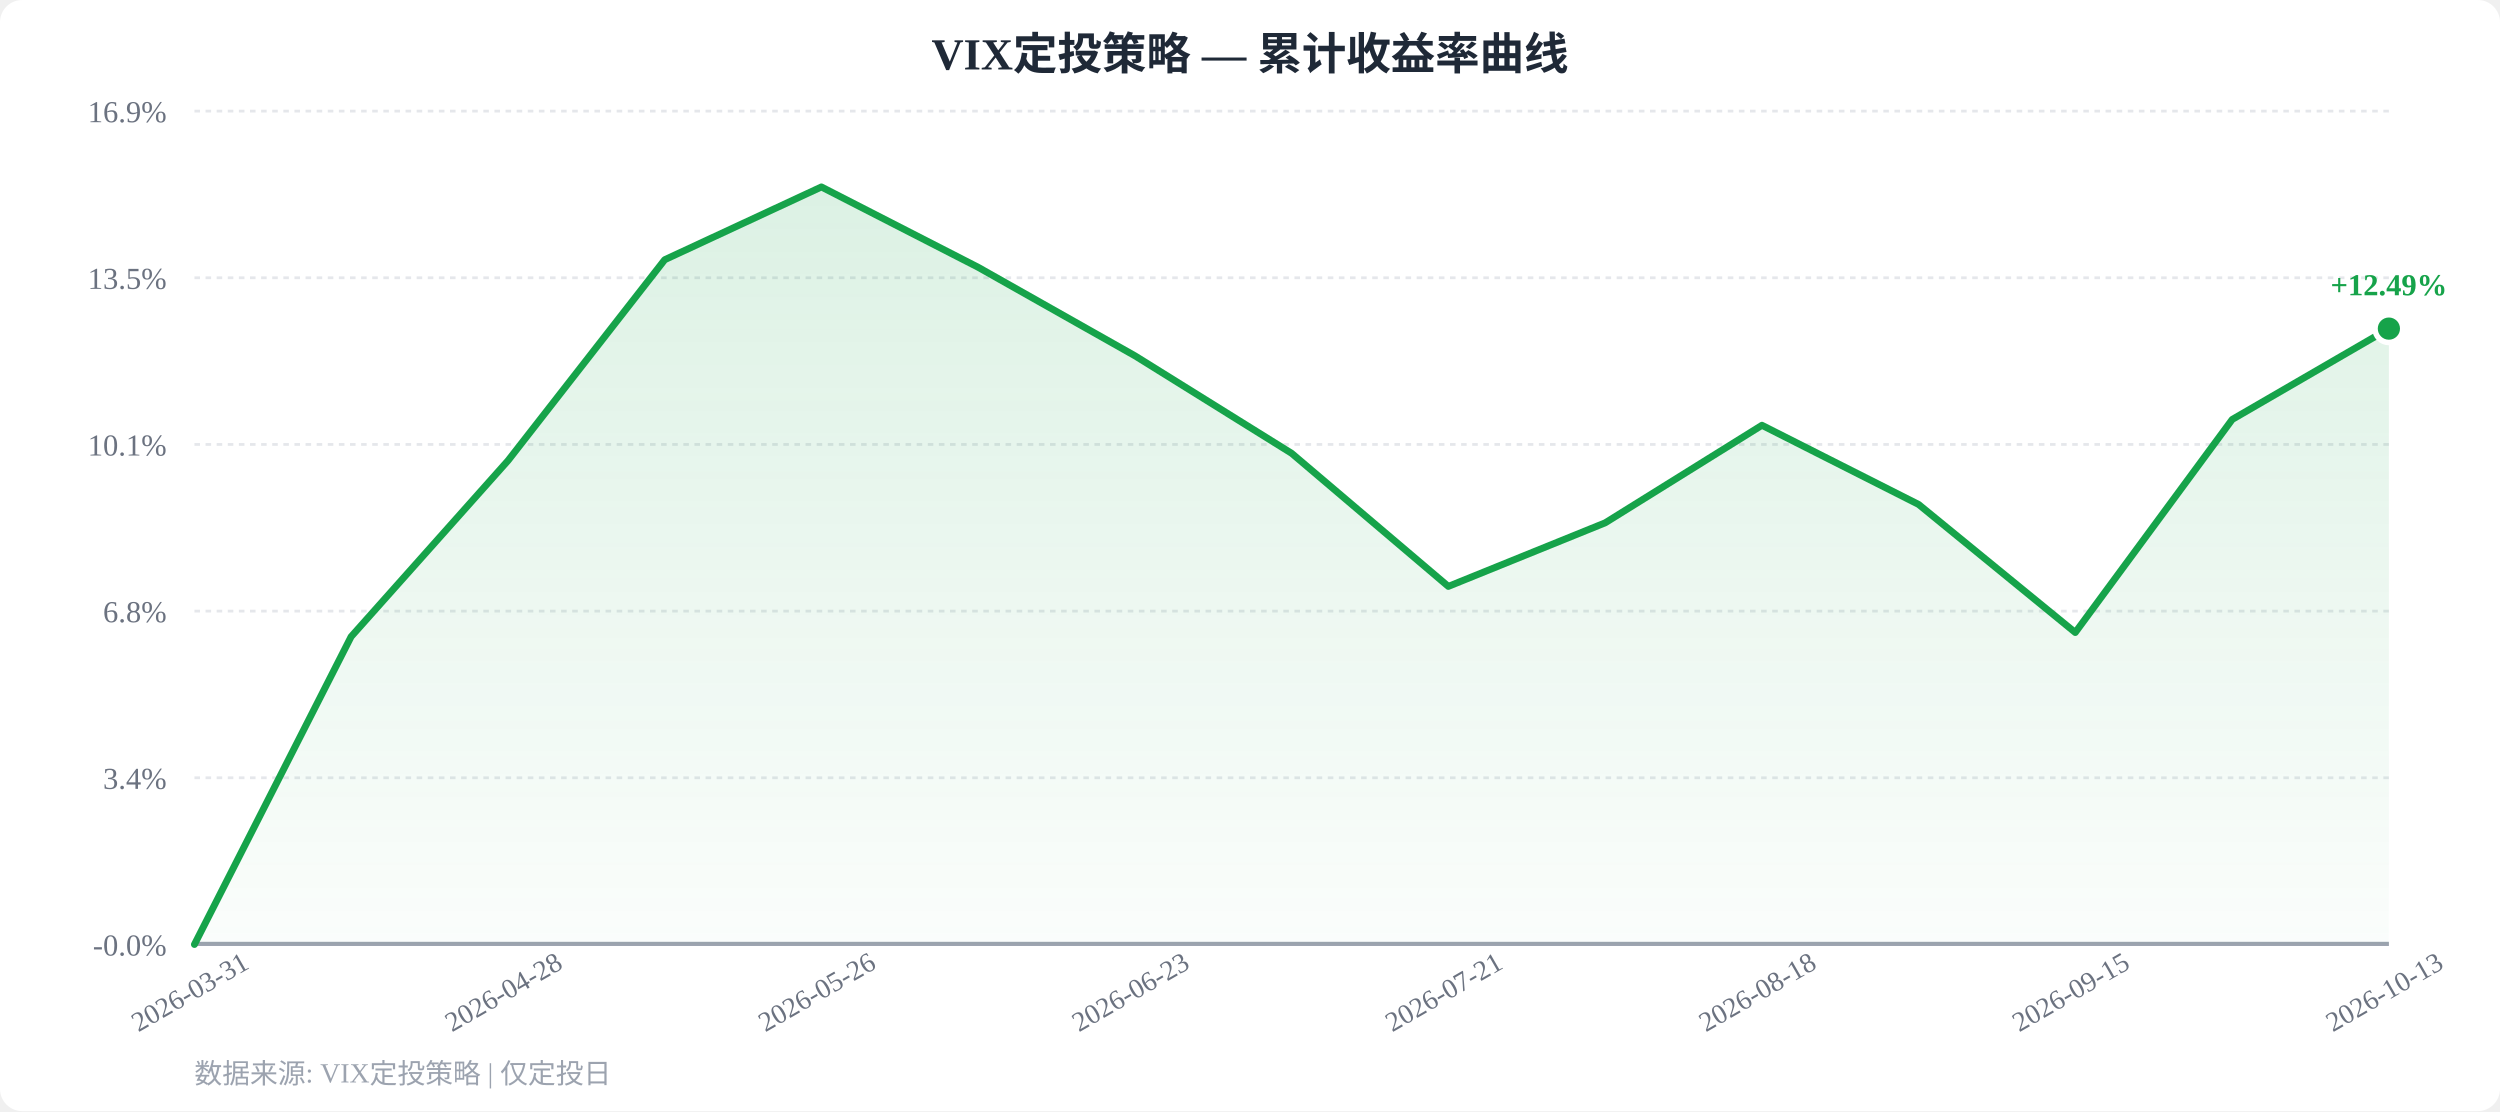
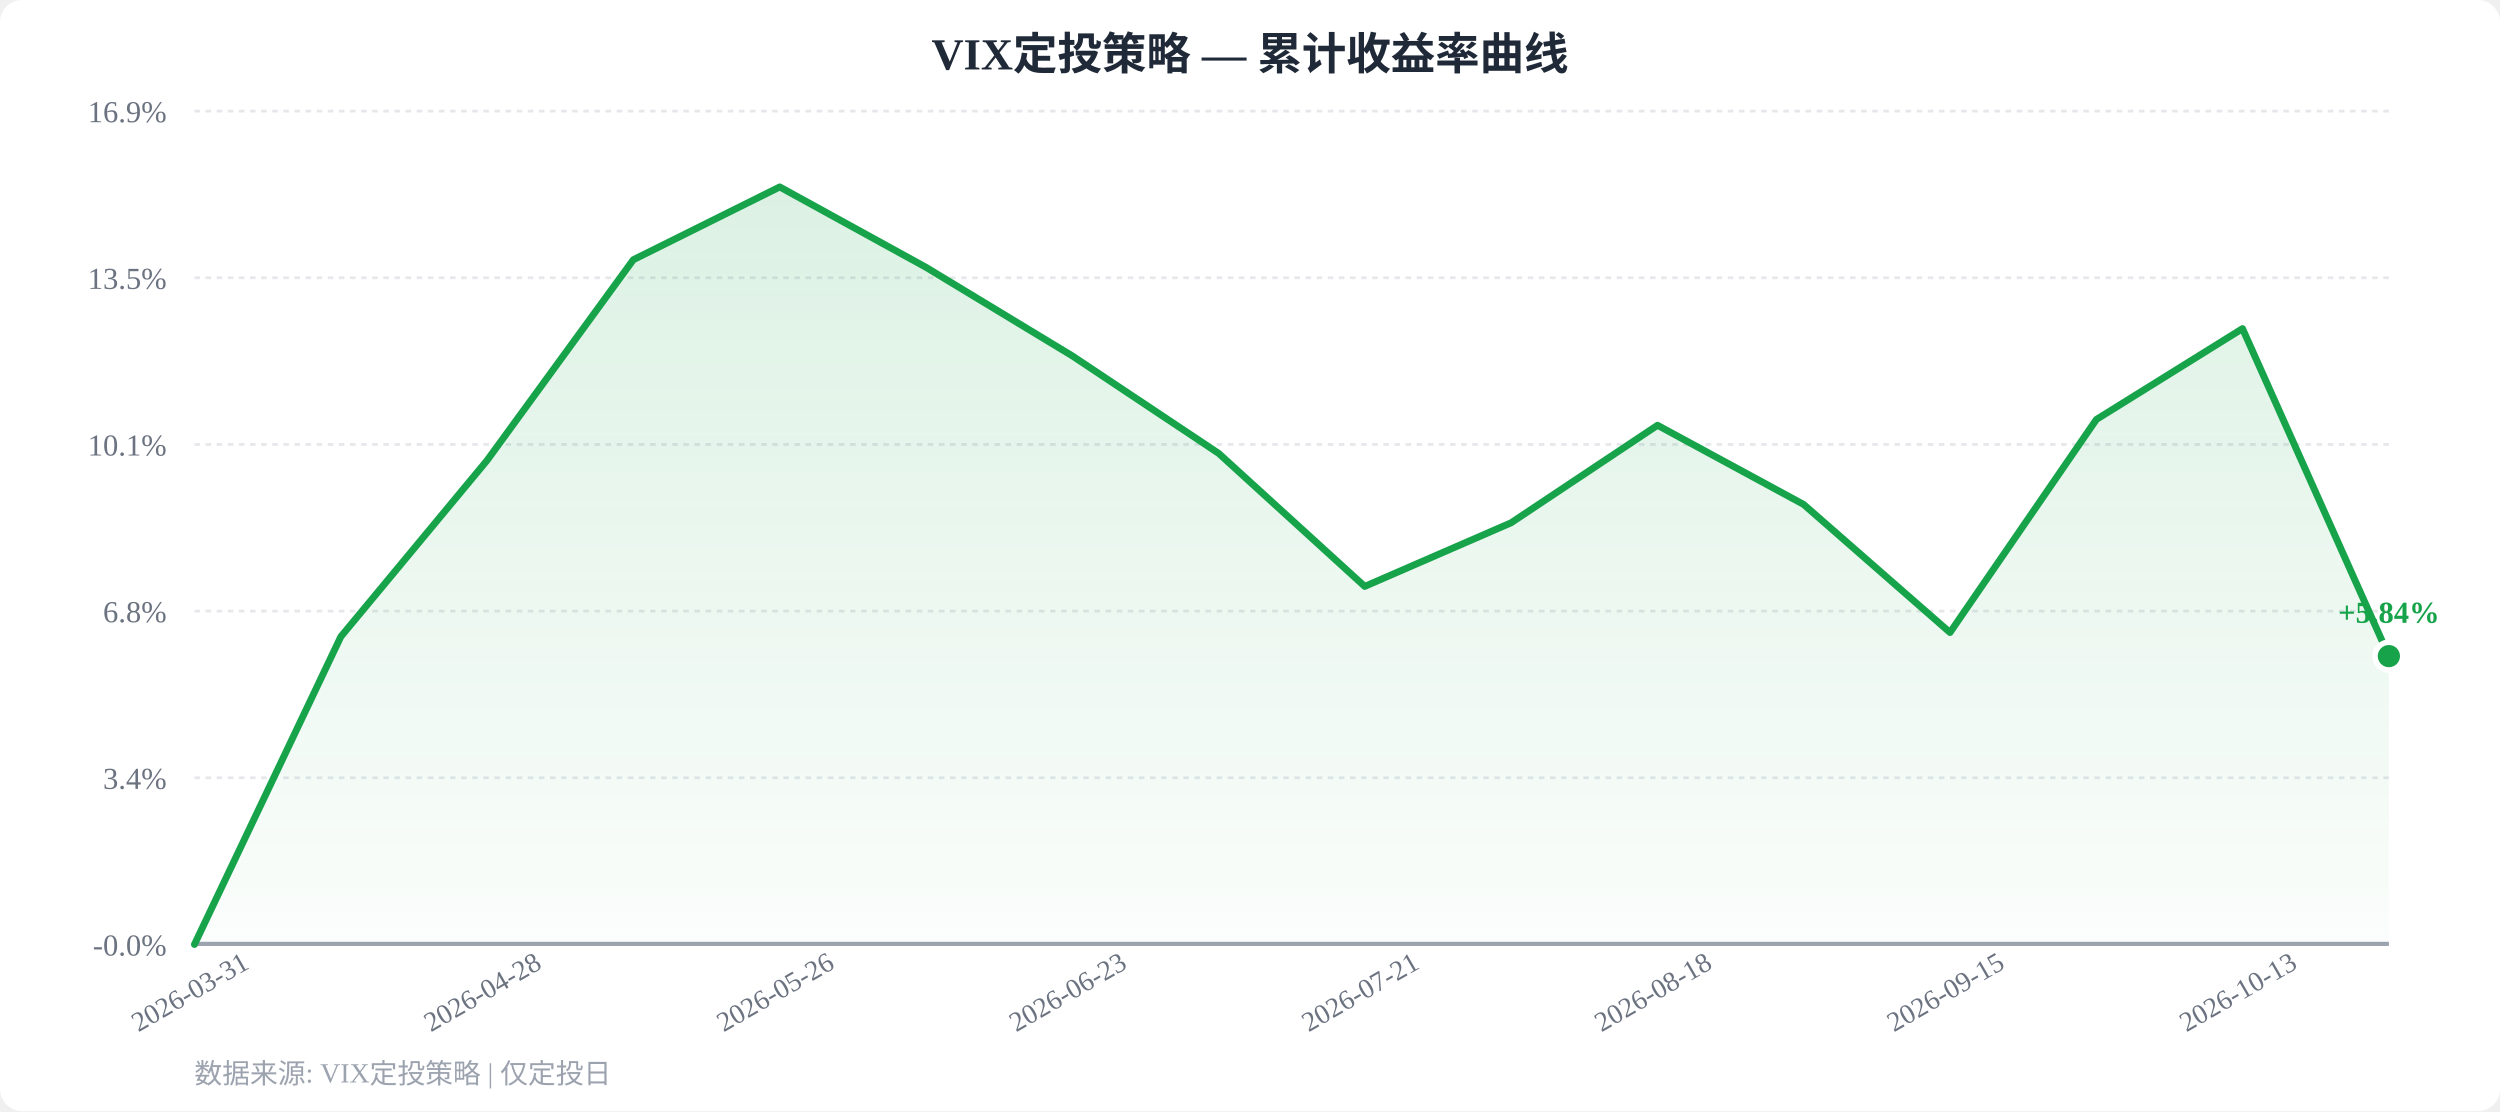
<svg xmlns="http://www.w3.org/2000/svg" viewBox="0 0 900 400" width="100%" height="100%">
  <defs>
    <linearGradient id="areaGradient" x1="0" y1="0" x2="0" y2="1">
      <stop offset="0%" stop-color="#16a34a" stop-opacity="0.15" />
      <stop offset="100%" stop-color="#16a34a" stop-opacity="0.02" />
    </linearGradient>
  </defs>
  <rect width="900" height="400" fill="#ffffff" rx="8" />
  <text x="450.0" y="25" text-anchor="middle" font-size="16" font-weight="bold" fill="#1f2937">VIX定投策略 — 累计收益率曲线</text>
  <line x1="70" y1="340.0" x2="860" y2="340.0" stroke="#e5e7eb" stroke-width="1" stroke-dasharray="2,2" />
  <line x1="70" y1="280.0" x2="860" y2="280.0" stroke="#e5e7eb" stroke-width="1" stroke-dasharray="2,2" />
  <line x1="70" y1="220.0" x2="860" y2="220.0" stroke="#e5e7eb" stroke-width="1" stroke-dasharray="2,2" />
  <line x1="70" y1="160.0" x2="860" y2="160.0" stroke="#e5e7eb" stroke-width="1" stroke-dasharray="2,2" />
  <line x1="70" y1="100.0" x2="860" y2="100.0" stroke="#e5e7eb" stroke-width="1" stroke-dasharray="2,2" />
  <line x1="70" y1="40.0" x2="860" y2="40.0" stroke="#e5e7eb" stroke-width="1" stroke-dasharray="2,2" />
  <line x1="70" y1="339.8" x2="860" y2="339.8" stroke="#9ca3af" stroke-width="1.5" />
-   <path d="M70.0,340.0 L126.4,229.2 L182.9,165.8 L239.3,93.5 L295.7,67.3 L352.1,96.2 L408.6,128.1 L465.0,163.2 L521.4,211.1 L577.9,188.2 L634.3,153.1 L690.7,181.6 L747.1,227.7 L803.6,151.0 L860.0,118.3 L860.0,339.8 L70.0,339.8 Z" fill="url(#areaGradient)" stroke="none" />
-   <path d="M70.0,340.0 L126.4,229.2 L182.9,165.8 L239.3,93.5 L295.7,67.3 L352.1,96.2 L408.6,128.1 L465.0,163.2 L521.4,211.1 L577.9,188.2 L634.3,153.1 L690.7,181.6 L747.1,227.7 L803.6,151.0 L860.0,118.3" fill="none" stroke="#16a34a" stroke-width="2.5" stroke-linejoin="round" stroke-linecap="round" />
-   <circle cx="860.0" cy="118.3" r="5" fill="#16a34a" stroke="#ffffff" stroke-width="2" />
-   <text x="860.0" y="106.3" text-anchor="middle" font-size="11" font-weight="bold" fill="#16a34a">+12.49%</text>
+   <path d="M70.0,340.0 L122.7,229.2 L175.3,165.8 L228.0,93.5 L280.7,67.3 L333.3,96.2 L386.0,128.1 L438.7,163.2 L491.3,211.1 L544.0,188.2 L596.7,153.1 L649.3,181.6 L702.0,227.7 L754.7,151.0 L807.3,118.3 L860.0,236.2 L860.0,339.8 L70.0,339.8 Z" fill="url(#areaGradient)" stroke="none" />
+   <path d="M70.0,340.0 L122.7,229.2 L175.3,165.8 L228.0,93.5 L280.7,67.3 L333.3,96.2 L386.0,128.1 L438.7,163.2 L491.3,211.1 L544.0,188.2 L596.7,153.1 L649.3,181.6 L702.0,227.7 L754.7,151.0 L807.3,118.3 L860.0,236.2" fill="none" stroke="#16a34a" stroke-width="2.5" stroke-linejoin="round" stroke-linecap="round" />
+   <circle cx="860.0" cy="236.2" r="5" fill="#16a34a" stroke="#ffffff" stroke-width="2" />
+   <text x="860.0" y="224.2" text-anchor="middle" font-size="11" font-weight="bold" fill="#16a34a">+5.84%</text>
  <text x="60" y="344.0" text-anchor="end" font-size="11" fill="#6b7280">-0.0%</text>
  <text x="60" y="284.0" text-anchor="end" font-size="11" fill="#6b7280">3.4%</text>
  <text x="60" y="224.0" text-anchor="end" font-size="11" fill="#6b7280">6.8%</text>
  <text x="60" y="164.0" text-anchor="end" font-size="11" fill="#6b7280">10.1%</text>
  <text x="60" y="104.0" text-anchor="end" font-size="11" fill="#6b7280">13.5%</text>
  <text x="60" y="44.0" text-anchor="end" font-size="11" fill="#6b7280">16.9%</text>
  <text x="70.0" y="360" text-anchor="middle" font-size="10" fill="#6b7280" transform="rotate(-30 70.0,360)">2026-03-31</text>
-   <text x="182.9" y="360" text-anchor="middle" font-size="10" fill="#6b7280" transform="rotate(-30 182.9,360)">2026-04-28</text>
-   <text x="295.7" y="360" text-anchor="middle" font-size="10" fill="#6b7280" transform="rotate(-30 295.7,360)">2026-05-26</text>
-   <text x="408.6" y="360" text-anchor="middle" font-size="10" fill="#6b7280" transform="rotate(-30 408.6,360)">2026-06-23</text>
-   <text x="521.4" y="360" text-anchor="middle" font-size="10" fill="#6b7280" transform="rotate(-30 521.4,360)">2026-07-21</text>
-   <text x="634.3" y="360" text-anchor="middle" font-size="10" fill="#6b7280" transform="rotate(-30 634.3,360)">2026-08-18</text>
-   <text x="747.1" y="360" text-anchor="middle" font-size="10" fill="#6b7280" transform="rotate(-30 747.1,360)">2026-09-15</text>
-   <text x="860.0" y="360" text-anchor="middle" font-size="10" fill="#6b7280" transform="rotate(-30 860.0,360)">2026-10-13</text>
+   <text x="175.3" y="360" text-anchor="middle" font-size="10" fill="#6b7280" transform="rotate(-30 175.3,360)">2026-04-28</text>
+   <text x="280.7" y="360" text-anchor="middle" font-size="10" fill="#6b7280" transform="rotate(-30 280.7,360)">2026-05-26</text>
+   <text x="386.0" y="360" text-anchor="middle" font-size="10" fill="#6b7280" transform="rotate(-30 386.0,360)">2026-06-23</text>
+   <text x="491.3" y="360" text-anchor="middle" font-size="10" fill="#6b7280" transform="rotate(-30 491.3,360)">2026-07-21</text>
+   <text x="596.7" y="360" text-anchor="middle" font-size="10" fill="#6b7280" transform="rotate(-30 596.7,360)">2026-08-18</text>
+   <text x="702.0" y="360" text-anchor="middle" font-size="10" fill="#6b7280" transform="rotate(-30 702.0,360)">2026-09-15</text>
+   <text x="807.3" y="360" text-anchor="middle" font-size="10" fill="#6b7280" transform="rotate(-30 807.3,360)">2026-10-13</text>
  <text x="70" y="390" font-size="10" fill="#9ca3af">数据来源: VIX定投策略 | 仅定投日</text>
</svg>
